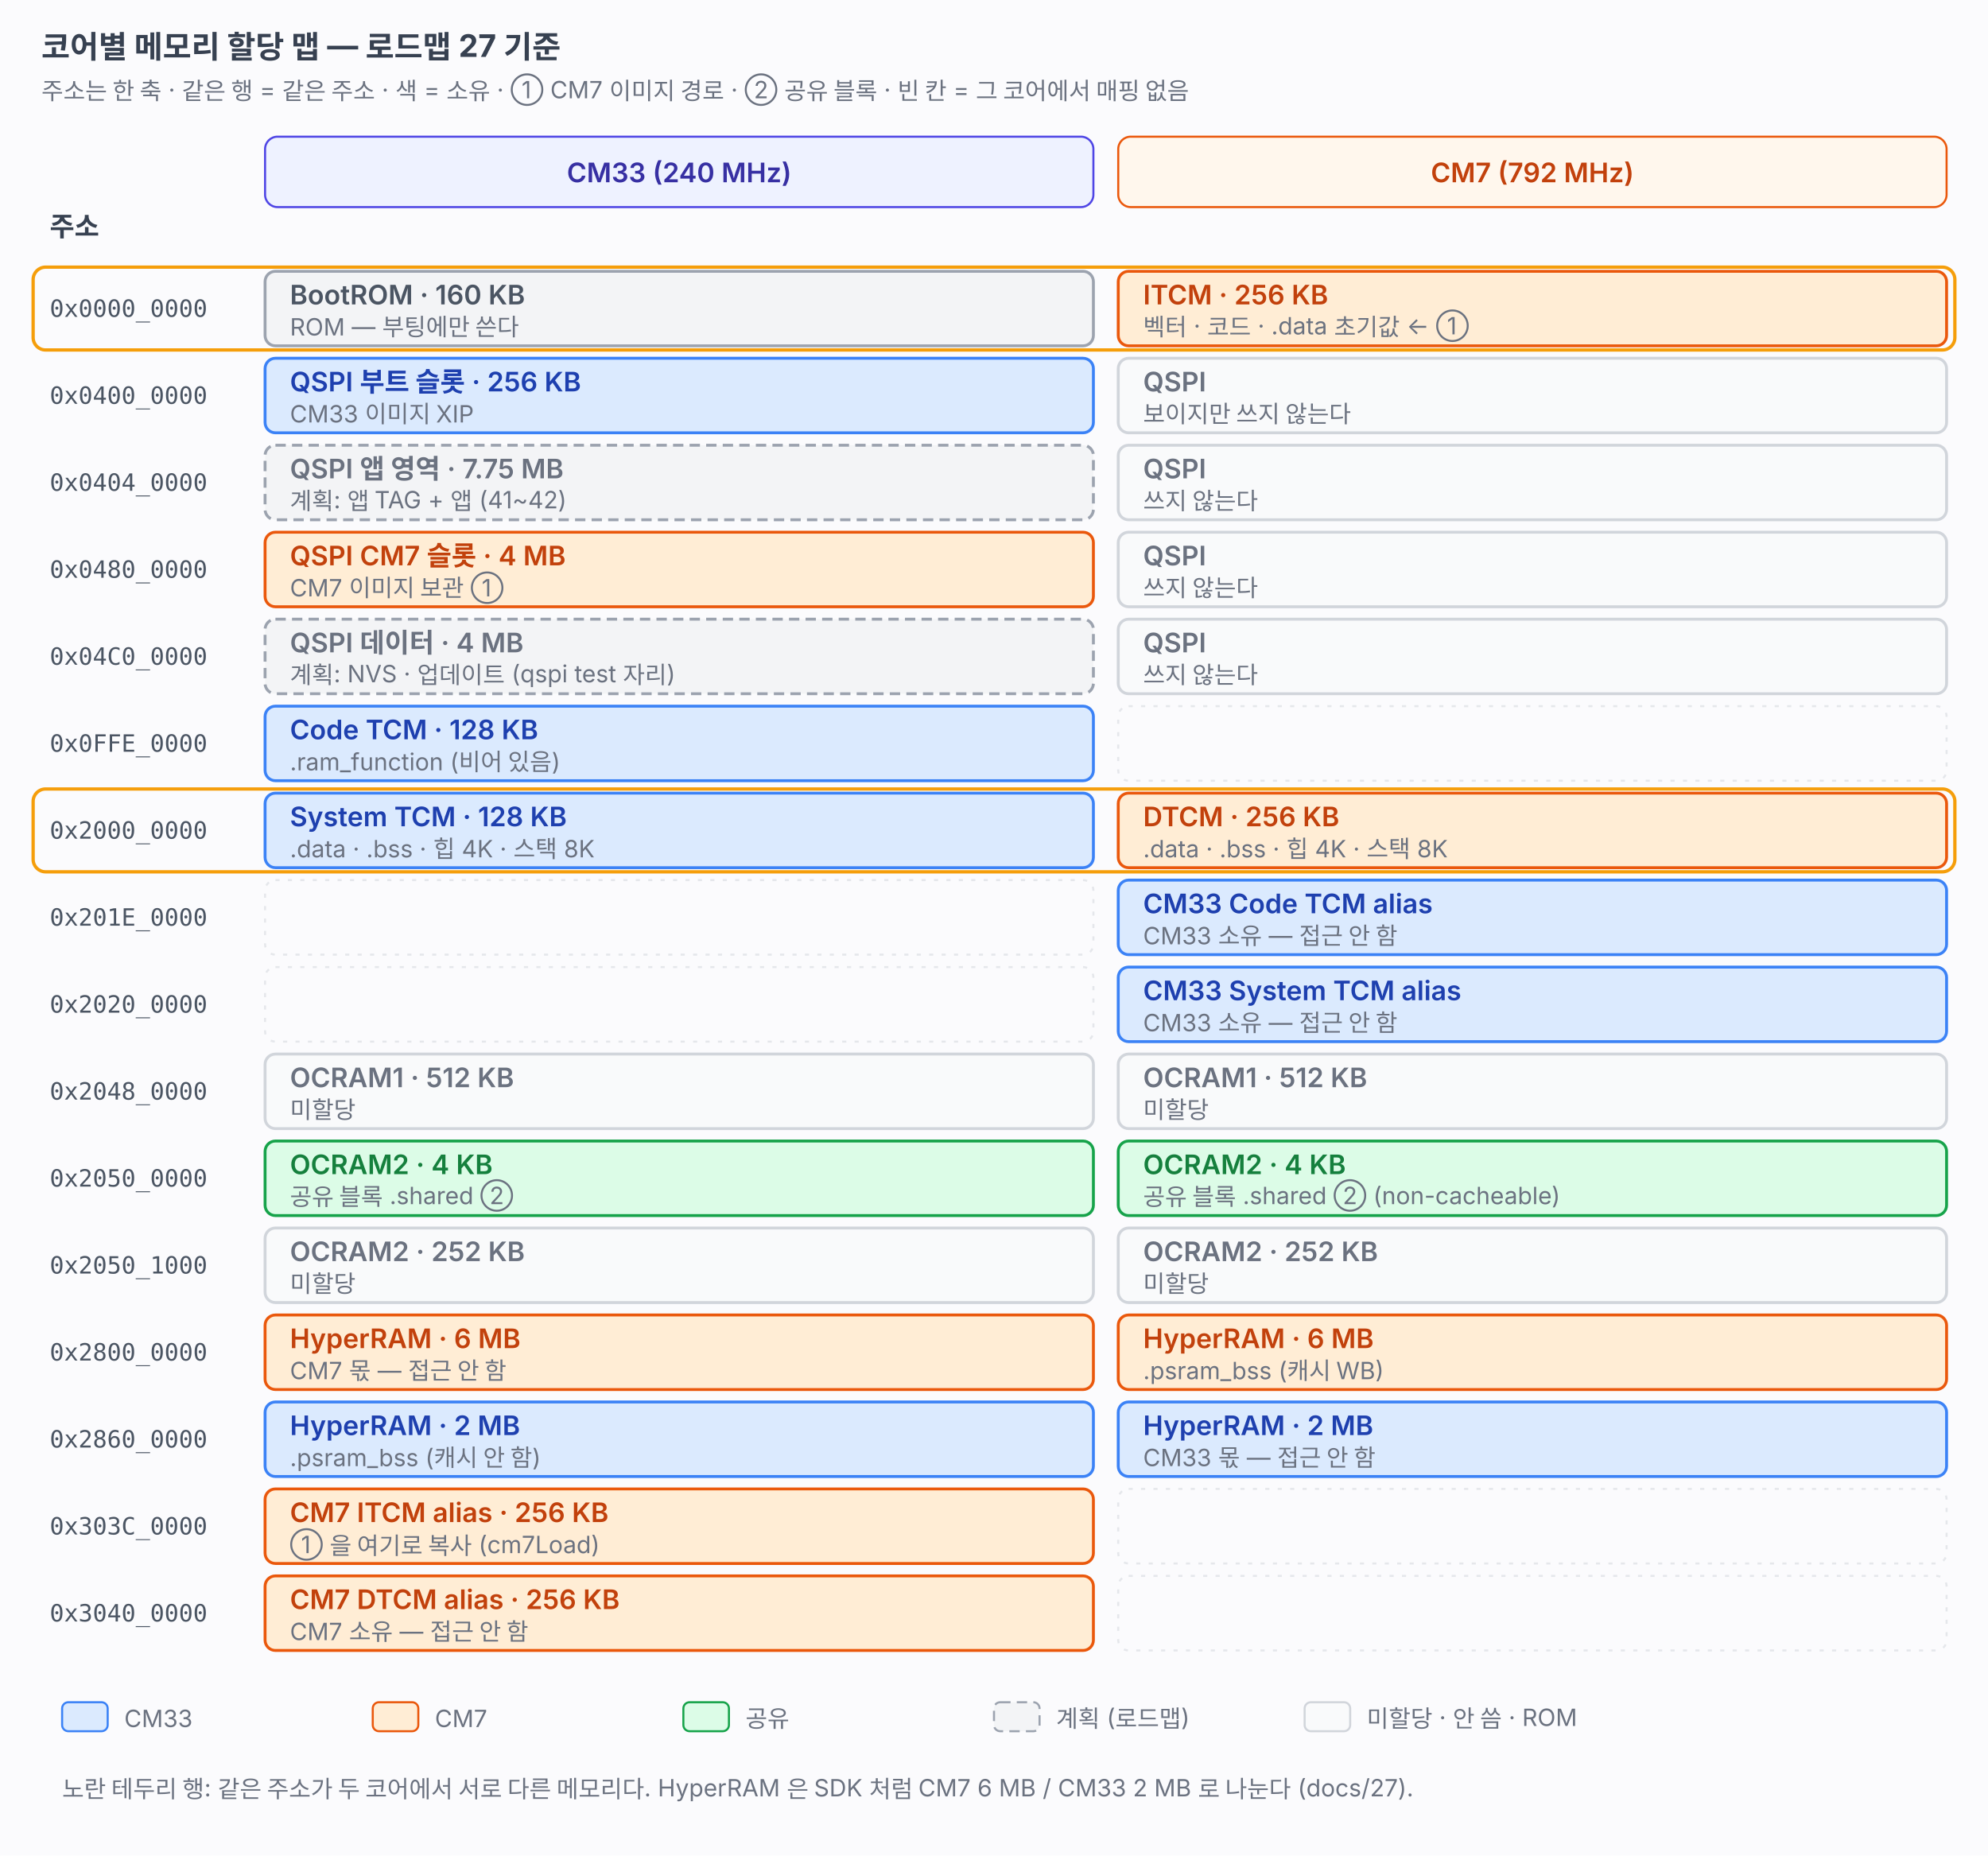
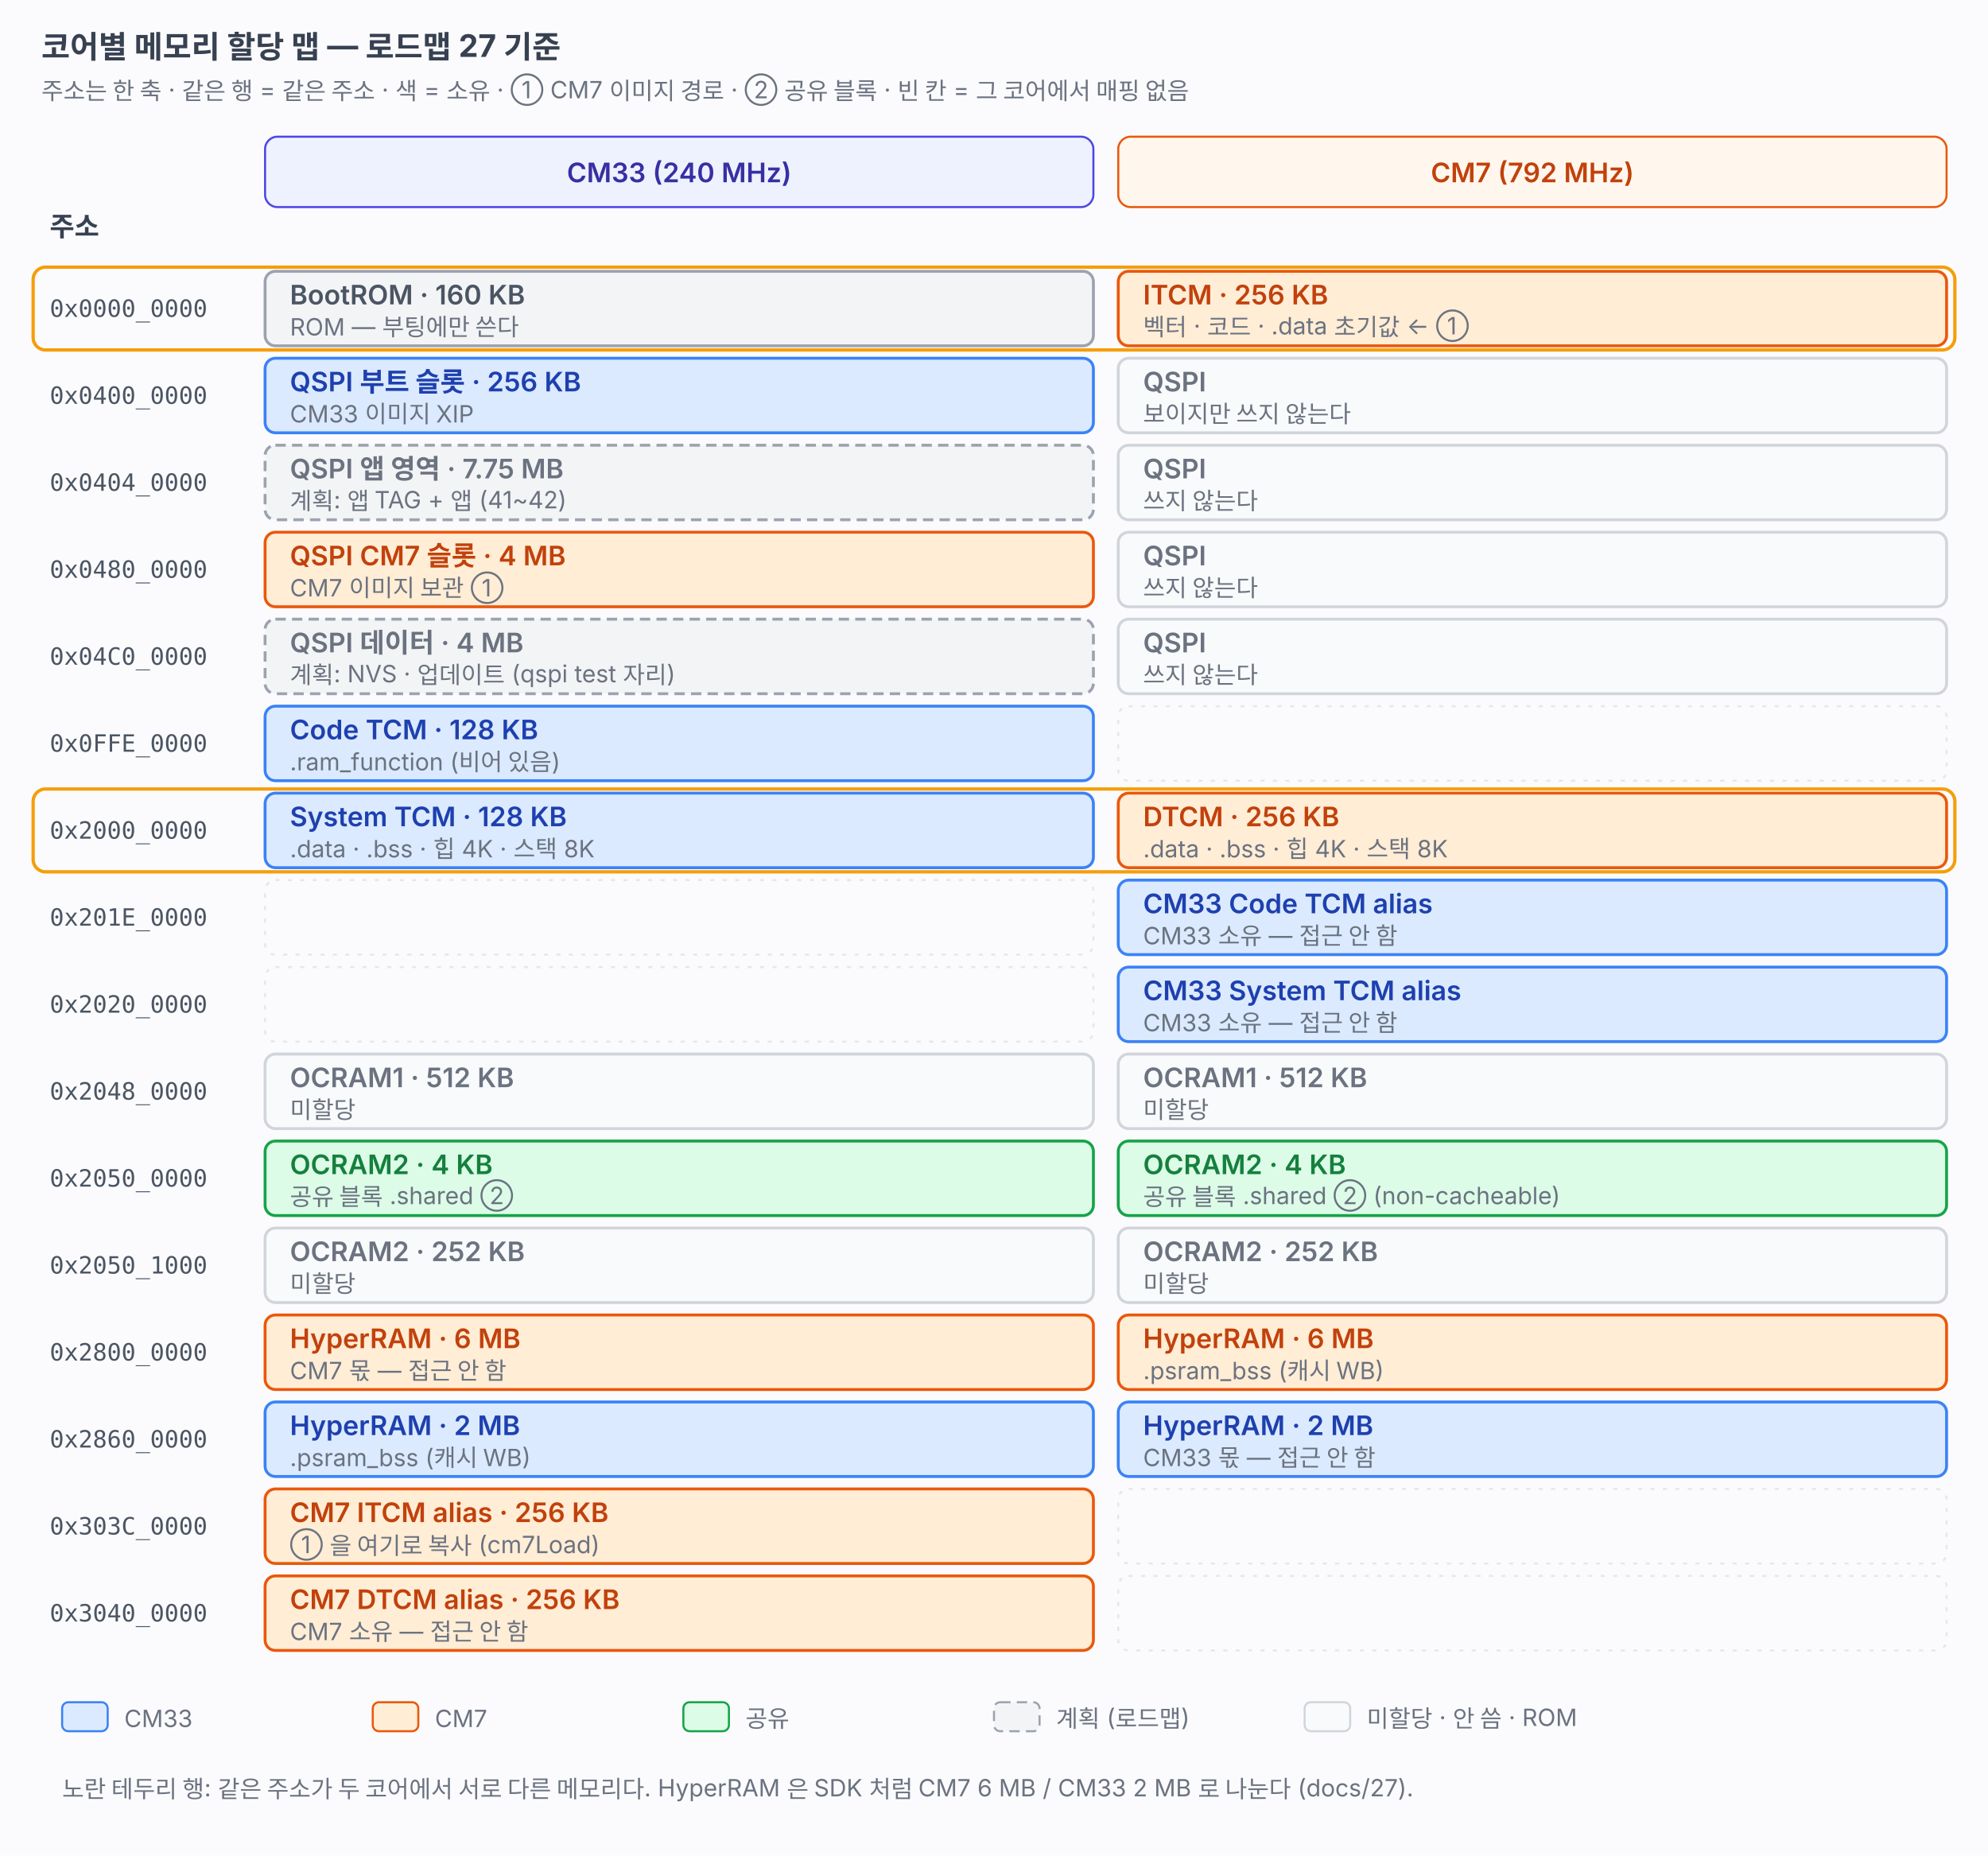
<svg xmlns="http://www.w3.org/2000/svg" viewBox="0 0 960 896" width="960" height="896" font-family="-apple-system, BlinkMacSystemFont, 'Segoe UI', 'Noto Sans KR', 'Apple SD Gothic Neo', sans-serif">
  <style>
    .b   { font-size: 13px; font-weight: 600; }
    .s   { font-size: 11.5px; fill: #6b7280; }
    .m   { font-size: 11.5px; font-family: ui-monospace, Menlo, Consolas, monospace; fill: #4b5563; }
    .ttl { font-size: 15px; font-weight: 700; fill: #374151; }
  </style>
  <rect x="0" y="0" width="960" height="896" fill="#fbfbfd" />
  <text x="20" y="28" class="ttl">코어별 메모리 할당 맵 — 로드맵 27 기준</text>
  <text x="20" y="48" class="s">주소는 한 축 · 같은 행 = 같은 주소 · 색 = 소유 · ① CM7 이미지 경로 · ② 공유 블록 · 빈 칸 = 그 코어에서 매핑 없음</text>
  <text x="24" y="114" class="b" fill="#374151">주소</text>
  <rect x="128" y="66" width="400" height="34" rx="6" fill="#eef2ff" stroke="#4f46e5" />
  <text x="328" y="88" class="b" text-anchor="middle" fill="#3730a3">CM33 (240 MHz)</text>
  <rect x="540" y="66" width="400" height="34" rx="6" fill="#fff7ed" stroke="#ea580c" />
  <text x="740" y="88" class="b" text-anchor="middle" fill="#c2410c">CM7 (792 MHz)</text>
  <rect x="16" y="129" width="928" height="40" rx="6" fill="none" stroke="#f59e0b" stroke-width="1.6" />
  <text x="24" y="153" class="m">0x0000_0000</text>
  <rect x="128" y="131" width="400" height="36" rx="5" fill="#f3f4f6" stroke="#9ca3af" stroke-width="1.4" />
  <text x="140" y="147" class="b" fill="#4b5563">BootROM · 160 KB</text>
  <text x="140" y="162" class="s">ROM — 부팅에만 쓴다</text>
  <rect x="540" y="131" width="400" height="36" rx="5" fill="#ffedd5" stroke="#ea580c" stroke-width="1.4" />
  <text x="552" y="147" class="b" fill="#c2410c">ITCM · 256 KB</text>
  <text x="552" y="162" class="s">벡터 · 코드 · .data 초기값 ← ①</text>
  <text x="24" y="195" class="m">0x0400_0000</text>
  <rect x="128" y="173" width="400" height="36" rx="5" fill="#dbeafe" stroke="#3b82f6" stroke-width="1.4" />
  <text x="140" y="189" class="b" fill="#1e40af">QSPI 부트 슬롯 · 256 KB</text>
  <text x="140" y="204" class="s">CM33 이미지 XIP</text>
  <rect x="540" y="173" width="400" height="36" rx="5" fill="#f9fafb" stroke="#d1d5db" stroke-width="1.4" />
  <text x="552" y="189" class="b" fill="#6b7280">QSPI</text>
  <text x="552" y="204" class="s">보이지만 쓰지 않는다</text>
  <text x="24" y="237" class="m">0x0404_0000</text>
  <rect x="128" y="215" width="400" height="36" rx="5" fill="#f3f4f6" stroke="#9ca3af" stroke-width="1.4" stroke-dasharray="5 3" />
  <text x="140" y="231" class="b" fill="#6b7280">QSPI 앱 영역 · 7.75 MB</text>
  <text x="140" y="246" class="s">계획: 앱 TAG + 앱 (41~42)</text>
  <rect x="540" y="215" width="400" height="36" rx="5" fill="#f9fafb" stroke="#d1d5db" stroke-width="1.4" />
  <text x="552" y="231" class="b" fill="#6b7280">QSPI</text>
  <text x="552" y="246" class="s">쓰지 않는다</text>
  <text x="24" y="279" class="m">0x0480_0000</text>
  <rect x="128" y="257" width="400" height="36" rx="5" fill="#ffedd5" stroke="#ea580c" stroke-width="1.4" />
  <text x="140" y="273" class="b" fill="#c2410c">QSPI CM7 슬롯 · 4 MB</text>
  <text x="140" y="288" class="s">CM7 이미지 보관 ①</text>
  <rect x="540" y="257" width="400" height="36" rx="5" fill="#f9fafb" stroke="#d1d5db" stroke-width="1.4" />
  <text x="552" y="273" class="b" fill="#6b7280">QSPI</text>
  <text x="552" y="288" class="s">쓰지 않는다</text>
  <text x="24" y="321" class="m">0x04C0_0000</text>
  <rect x="128" y="299" width="400" height="36" rx="5" fill="#f3f4f6" stroke="#9ca3af" stroke-width="1.4" stroke-dasharray="5 3" />
  <text x="140" y="315" class="b" fill="#6b7280">QSPI 데이터 · 4 MB</text>
  <text x="140" y="330" class="s">계획: NVS · 업데이트 (qspi test 자리)</text>
  <rect x="540" y="299" width="400" height="36" rx="5" fill="#f9fafb" stroke="#d1d5db" stroke-width="1.4" />
  <text x="552" y="315" class="b" fill="#6b7280">QSPI</text>
  <text x="552" y="330" class="s">쓰지 않는다</text>
  <text x="24" y="363" class="m">0x0FFE_0000</text>
  <rect x="128" y="341" width="400" height="36" rx="5" fill="#dbeafe" stroke="#3b82f6" stroke-width="1.4" />
  <text x="140" y="357" class="b" fill="#1e40af">Code TCM · 128 KB</text>
  <text x="140" y="372" class="s">.ram_function (비어 있음)</text>
  <rect x="540" y="341" width="400" height="36" rx="5" fill="none" stroke="#e5e7eb" stroke-dasharray="2 4" />
  <rect x="16" y="381" width="928" height="40" rx="6" fill="none" stroke="#f59e0b" stroke-width="1.6" />
  <text x="24" y="405" class="m">0x2000_0000</text>
  <rect x="128" y="383" width="400" height="36" rx="5" fill="#dbeafe" stroke="#3b82f6" stroke-width="1.4" />
  <text x="140" y="399" class="b" fill="#1e40af">System TCM · 128 KB</text>
  <text x="140" y="414" class="s">.data · .bss · 힙 4K · 스택 8K</text>
  <rect x="540" y="383" width="400" height="36" rx="5" fill="#ffedd5" stroke="#ea580c" stroke-width="1.4" />
  <text x="552" y="399" class="b" fill="#c2410c">DTCM · 256 KB</text>
  <text x="552" y="414" class="s">.data · .bss · 힙 4K · 스택 8K</text>
  <text x="24" y="447" class="m">0x201E_0000</text>
  <rect x="128" y="425" width="400" height="36" rx="5" fill="none" stroke="#e5e7eb" stroke-dasharray="2 4" />
  <rect x="540" y="425" width="400" height="36" rx="5" fill="#dbeafe" stroke="#3b82f6" stroke-width="1.4" />
  <text x="552" y="441" class="b" fill="#1e40af">CM33 Code TCM alias</text>
  <text x="552" y="456" class="s">CM33 소유 — 접근 안 함</text>
  <text x="24" y="489" class="m">0x2020_0000</text>
  <rect x="128" y="467" width="400" height="36" rx="5" fill="none" stroke="#e5e7eb" stroke-dasharray="2 4" />
  <rect x="540" y="467" width="400" height="36" rx="5" fill="#dbeafe" stroke="#3b82f6" stroke-width="1.4" />
  <text x="552" y="483" class="b" fill="#1e40af">CM33 System TCM alias</text>
  <text x="552" y="498" class="s">CM33 소유 — 접근 안 함</text>
  <text x="24" y="531" class="m">0x2048_0000</text>
  <rect x="128" y="509" width="400" height="36" rx="5" fill="#f9fafb" stroke="#d1d5db" stroke-width="1.4" />
  <text x="140" y="525" class="b" fill="#6b7280">OCRAM1 · 512 KB</text>
  <text x="140" y="540" class="s">미할당</text>
  <rect x="540" y="509" width="400" height="36" rx="5" fill="#f9fafb" stroke="#d1d5db" stroke-width="1.4" />
  <text x="552" y="525" class="b" fill="#6b7280">OCRAM1 · 512 KB</text>
  <text x="552" y="540" class="s">미할당</text>
  <text x="24" y="573" class="m">0x2050_0000</text>
  <rect x="128" y="551" width="400" height="36" rx="5" fill="#dcfce7" stroke="#16a34a" stroke-width="1.4" />
  <text x="140" y="567" class="b" fill="#15803d">OCRAM2 · 4 KB</text>
  <text x="140" y="582" class="s">공유 블록 .shared ②</text>
  <rect x="540" y="551" width="400" height="36" rx="5" fill="#dcfce7" stroke="#16a34a" stroke-width="1.4" />
  <text x="552" y="567" class="b" fill="#15803d">OCRAM2 · 4 KB</text>
  <text x="552" y="582" class="s">공유 블록 .shared ② (non-cacheable)</text>
  <text x="24" y="615" class="m">0x2050_1000</text>
  <rect x="128" y="593" width="400" height="36" rx="5" fill="#f9fafb" stroke="#d1d5db" stroke-width="1.4" />
  <text x="140" y="609" class="b" fill="#6b7280">OCRAM2 · 252 KB</text>
  <text x="140" y="624" class="s">미할당</text>
  <rect x="540" y="593" width="400" height="36" rx="5" fill="#f9fafb" stroke="#d1d5db" stroke-width="1.4" />
  <text x="552" y="609" class="b" fill="#6b7280">OCRAM2 · 252 KB</text>
  <text x="552" y="624" class="s">미할당</text>
  <text x="24" y="657" class="m">0x2800_0000</text>
  <rect x="128" y="635" width="400" height="36" rx="5" fill="#ffedd5" stroke="#ea580c" stroke-width="1.4" />
  <text x="140" y="651" class="b" fill="#c2410c">HyperRAM · 6 MB</text>
  <text x="140" y="666" class="s">CM7 몫 — 접근 안 함</text>
  <rect x="540" y="635" width="400" height="36" rx="5" fill="#ffedd5" stroke="#ea580c" stroke-width="1.4" />
  <text x="552" y="651" class="b" fill="#c2410c">HyperRAM · 6 MB</text>
  <text x="552" y="666" class="s">.psram_bss (캐시 WB)</text>
  <text x="24" y="699" class="m">0x2860_0000</text>
  <rect x="128" y="677" width="400" height="36" rx="5" fill="#dbeafe" stroke="#3b82f6" stroke-width="1.4" />
  <text x="140" y="693" class="b" fill="#1e40af">HyperRAM · 2 MB</text>
-   <text x="140" y="708" class="s">.psram_bss (캐시 안 함)</text>
+   <text x="140" y="708" class="s">.psram_bss (캐시 WB)</text>
  <rect x="540" y="677" width="400" height="36" rx="5" fill="#dbeafe" stroke="#3b82f6" stroke-width="1.4" />
  <text x="552" y="693" class="b" fill="#1e40af">HyperRAM · 2 MB</text>
  <text x="552" y="708" class="s">CM33 몫 — 접근 안 함</text>
  <text x="24" y="741" class="m">0x303C_0000</text>
  <rect x="128" y="719" width="400" height="36" rx="5" fill="#ffedd5" stroke="#ea580c" stroke-width="1.4" />
  <text x="140" y="735" class="b" fill="#c2410c">CM7 ITCM alias · 256 KB</text>
  <text x="140" y="750" class="s">① 을 여기로 복사 (cm7Load)</text>
  <rect x="540" y="719" width="400" height="36" rx="5" fill="none" stroke="#e5e7eb" stroke-dasharray="2 4" />
  <text x="24" y="783" class="m">0x3040_0000</text>
  <rect x="128" y="761" width="400" height="36" rx="5" fill="#ffedd5" stroke="#ea580c" stroke-width="1.4" />
  <text x="140" y="777" class="b" fill="#c2410c">CM7 DTCM alias · 256 KB</text>
  <text x="140" y="792" class="s">CM7 소유 — 접근 안 함</text>
  <rect x="540" y="761" width="400" height="36" rx="5" fill="none" stroke="#e5e7eb" stroke-dasharray="2 4" />
  <rect x="30" y="822" width="22" height="14" rx="3" fill="#dbeafe" stroke="#3b82f6" />
  <text x="60" y="834" class="s">CM33</text>
  <rect x="180" y="822" width="22" height="14" rx="3" fill="#ffedd5" stroke="#ea580c" />
  <text x="210" y="834" class="s">CM7</text>
  <rect x="330" y="822" width="22" height="14" rx="3" fill="#dcfce7" stroke="#16a34a" />
  <text x="360" y="834" class="s">공유</text>
  <rect x="480" y="822" width="22" height="14" rx="3" fill="#f3f4f6" stroke="#9ca3af" stroke-dasharray="5 3" />
  <text x="510" y="834" class="s">계획 (로드맵)</text>
  <rect x="630" y="822" width="22" height="14" rx="3" fill="#f9fafb" stroke="#d1d5db" />
  <text x="660" y="834" class="s">미할당 · 안 씀 · ROM</text>
  <text x="30" y="868" class="s">노란 테두리 행: 같은 주소가 두 코어에서 서로 다른 메모리다. HyperRAM 은 SDK 처럼 CM7 6 MB / CM33 2 MB 로 나눈다 (docs/27).</text>
</svg>
